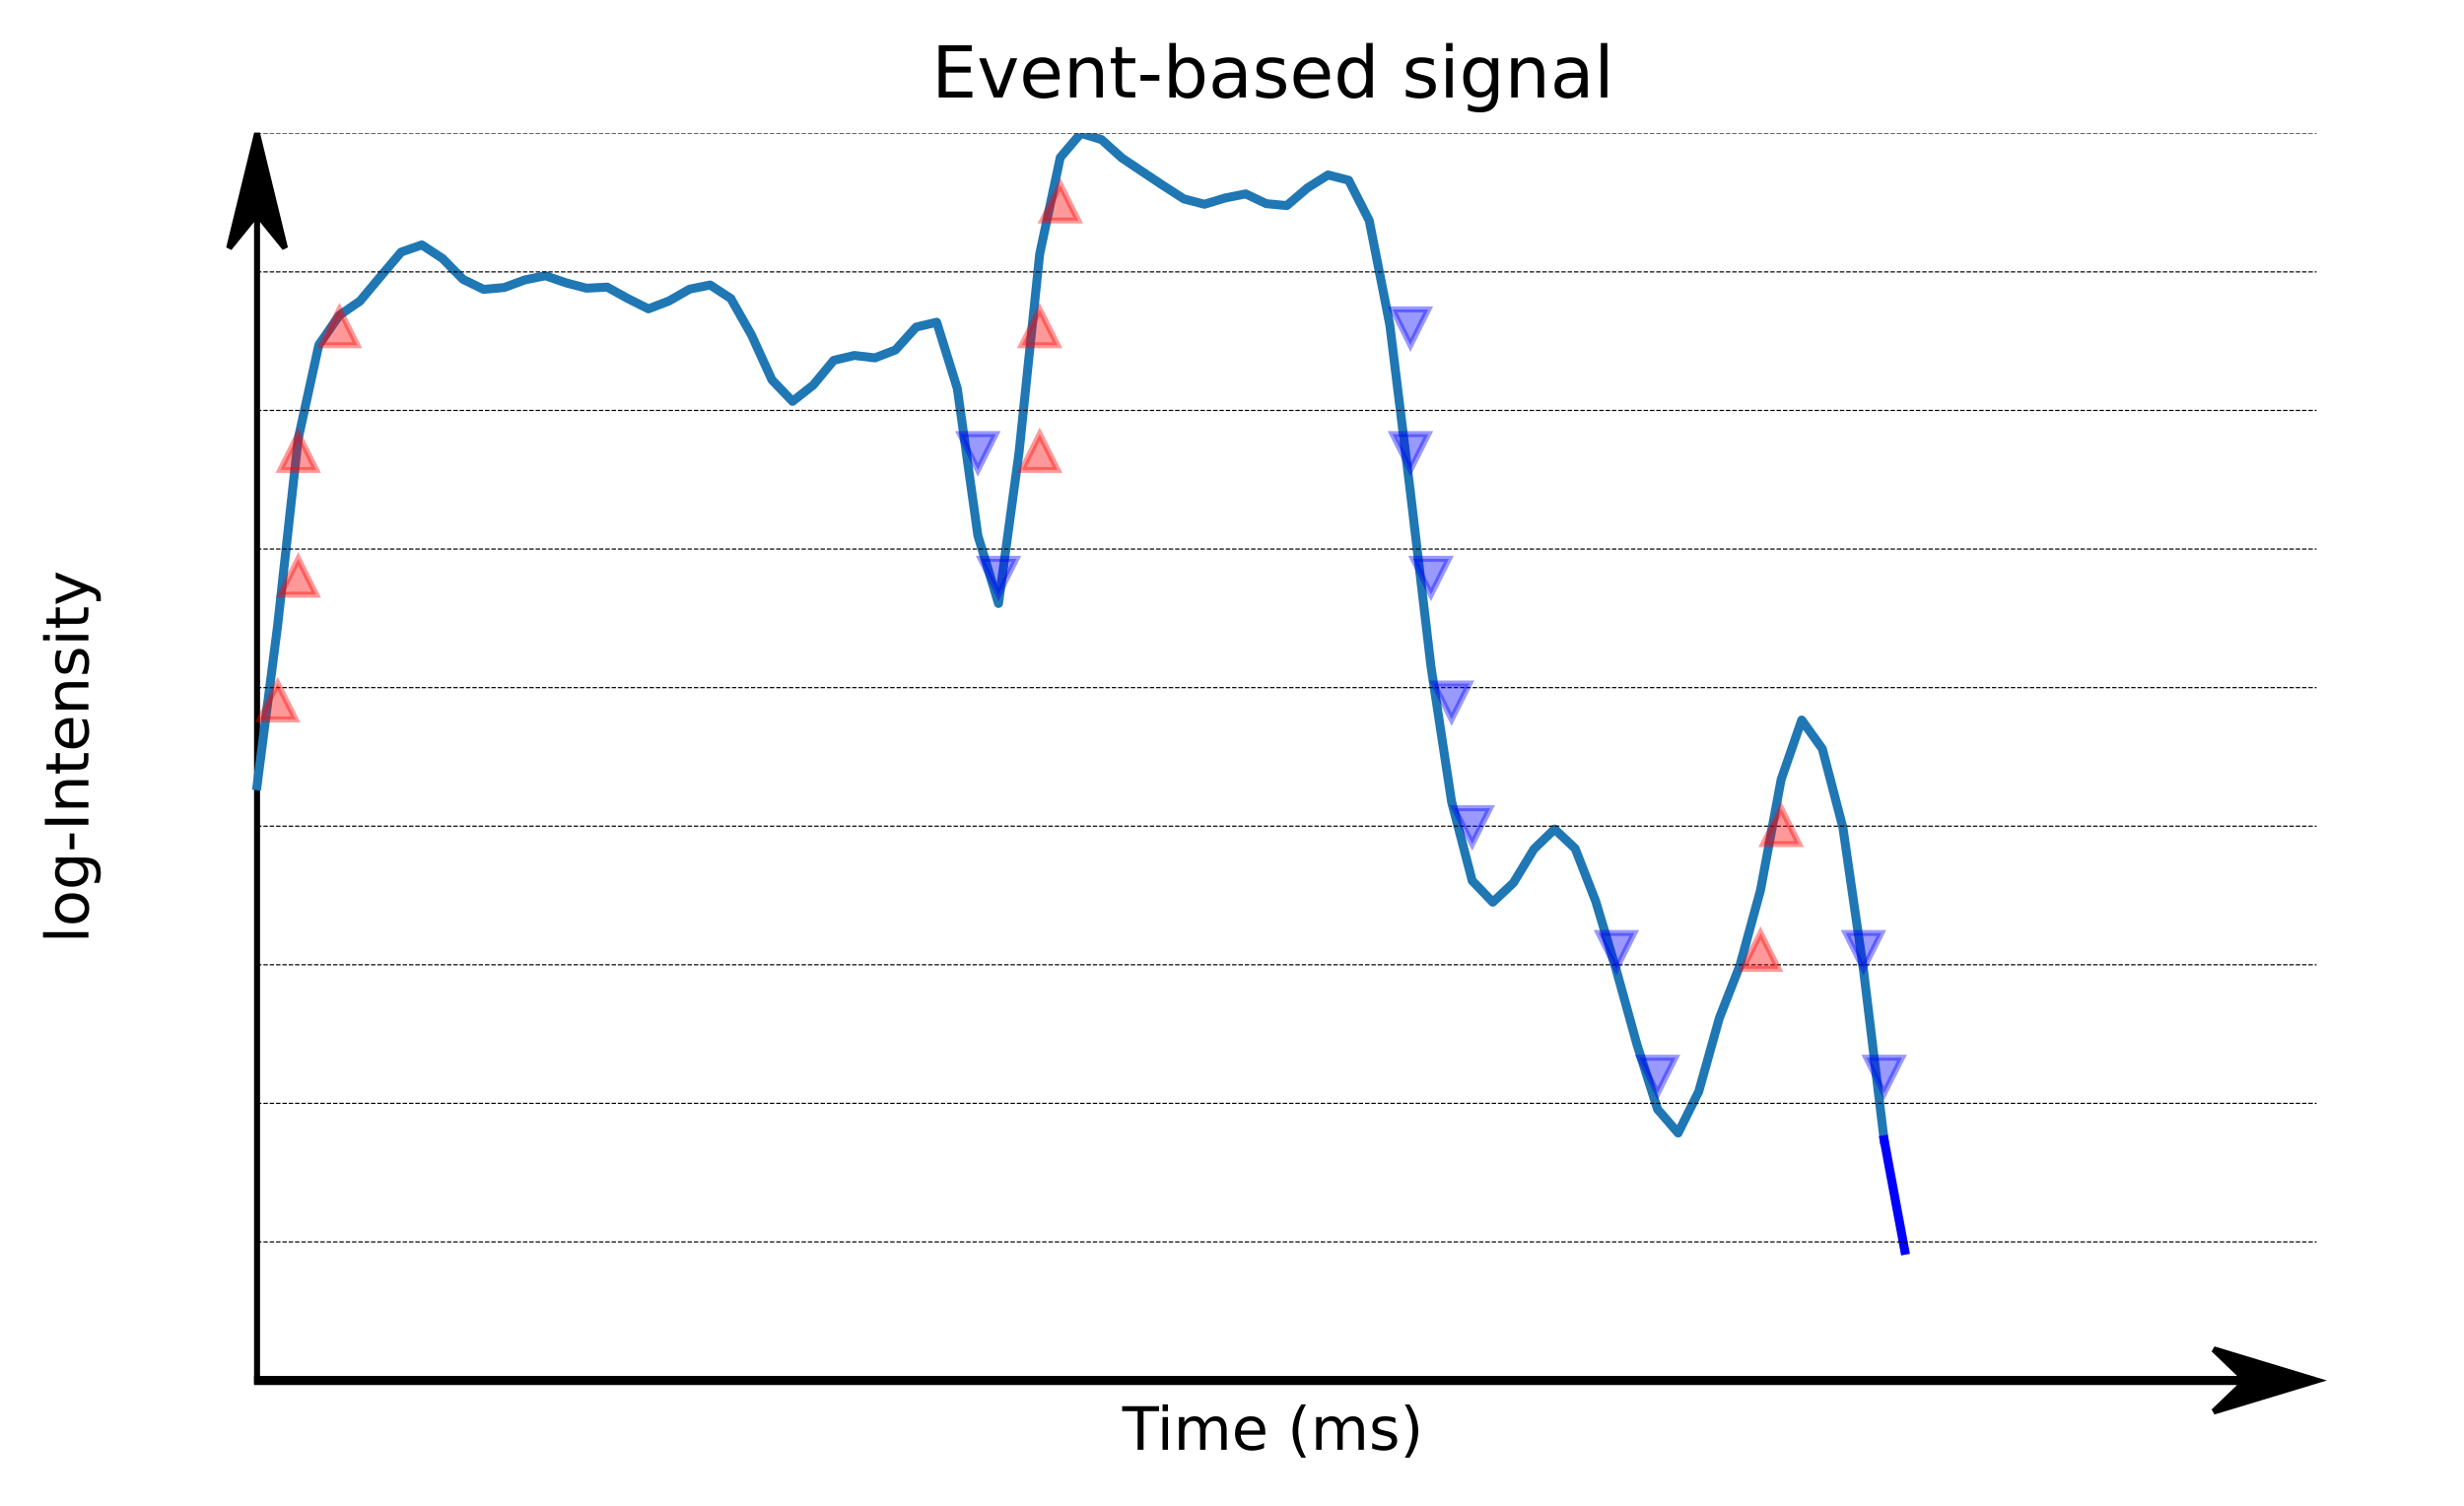
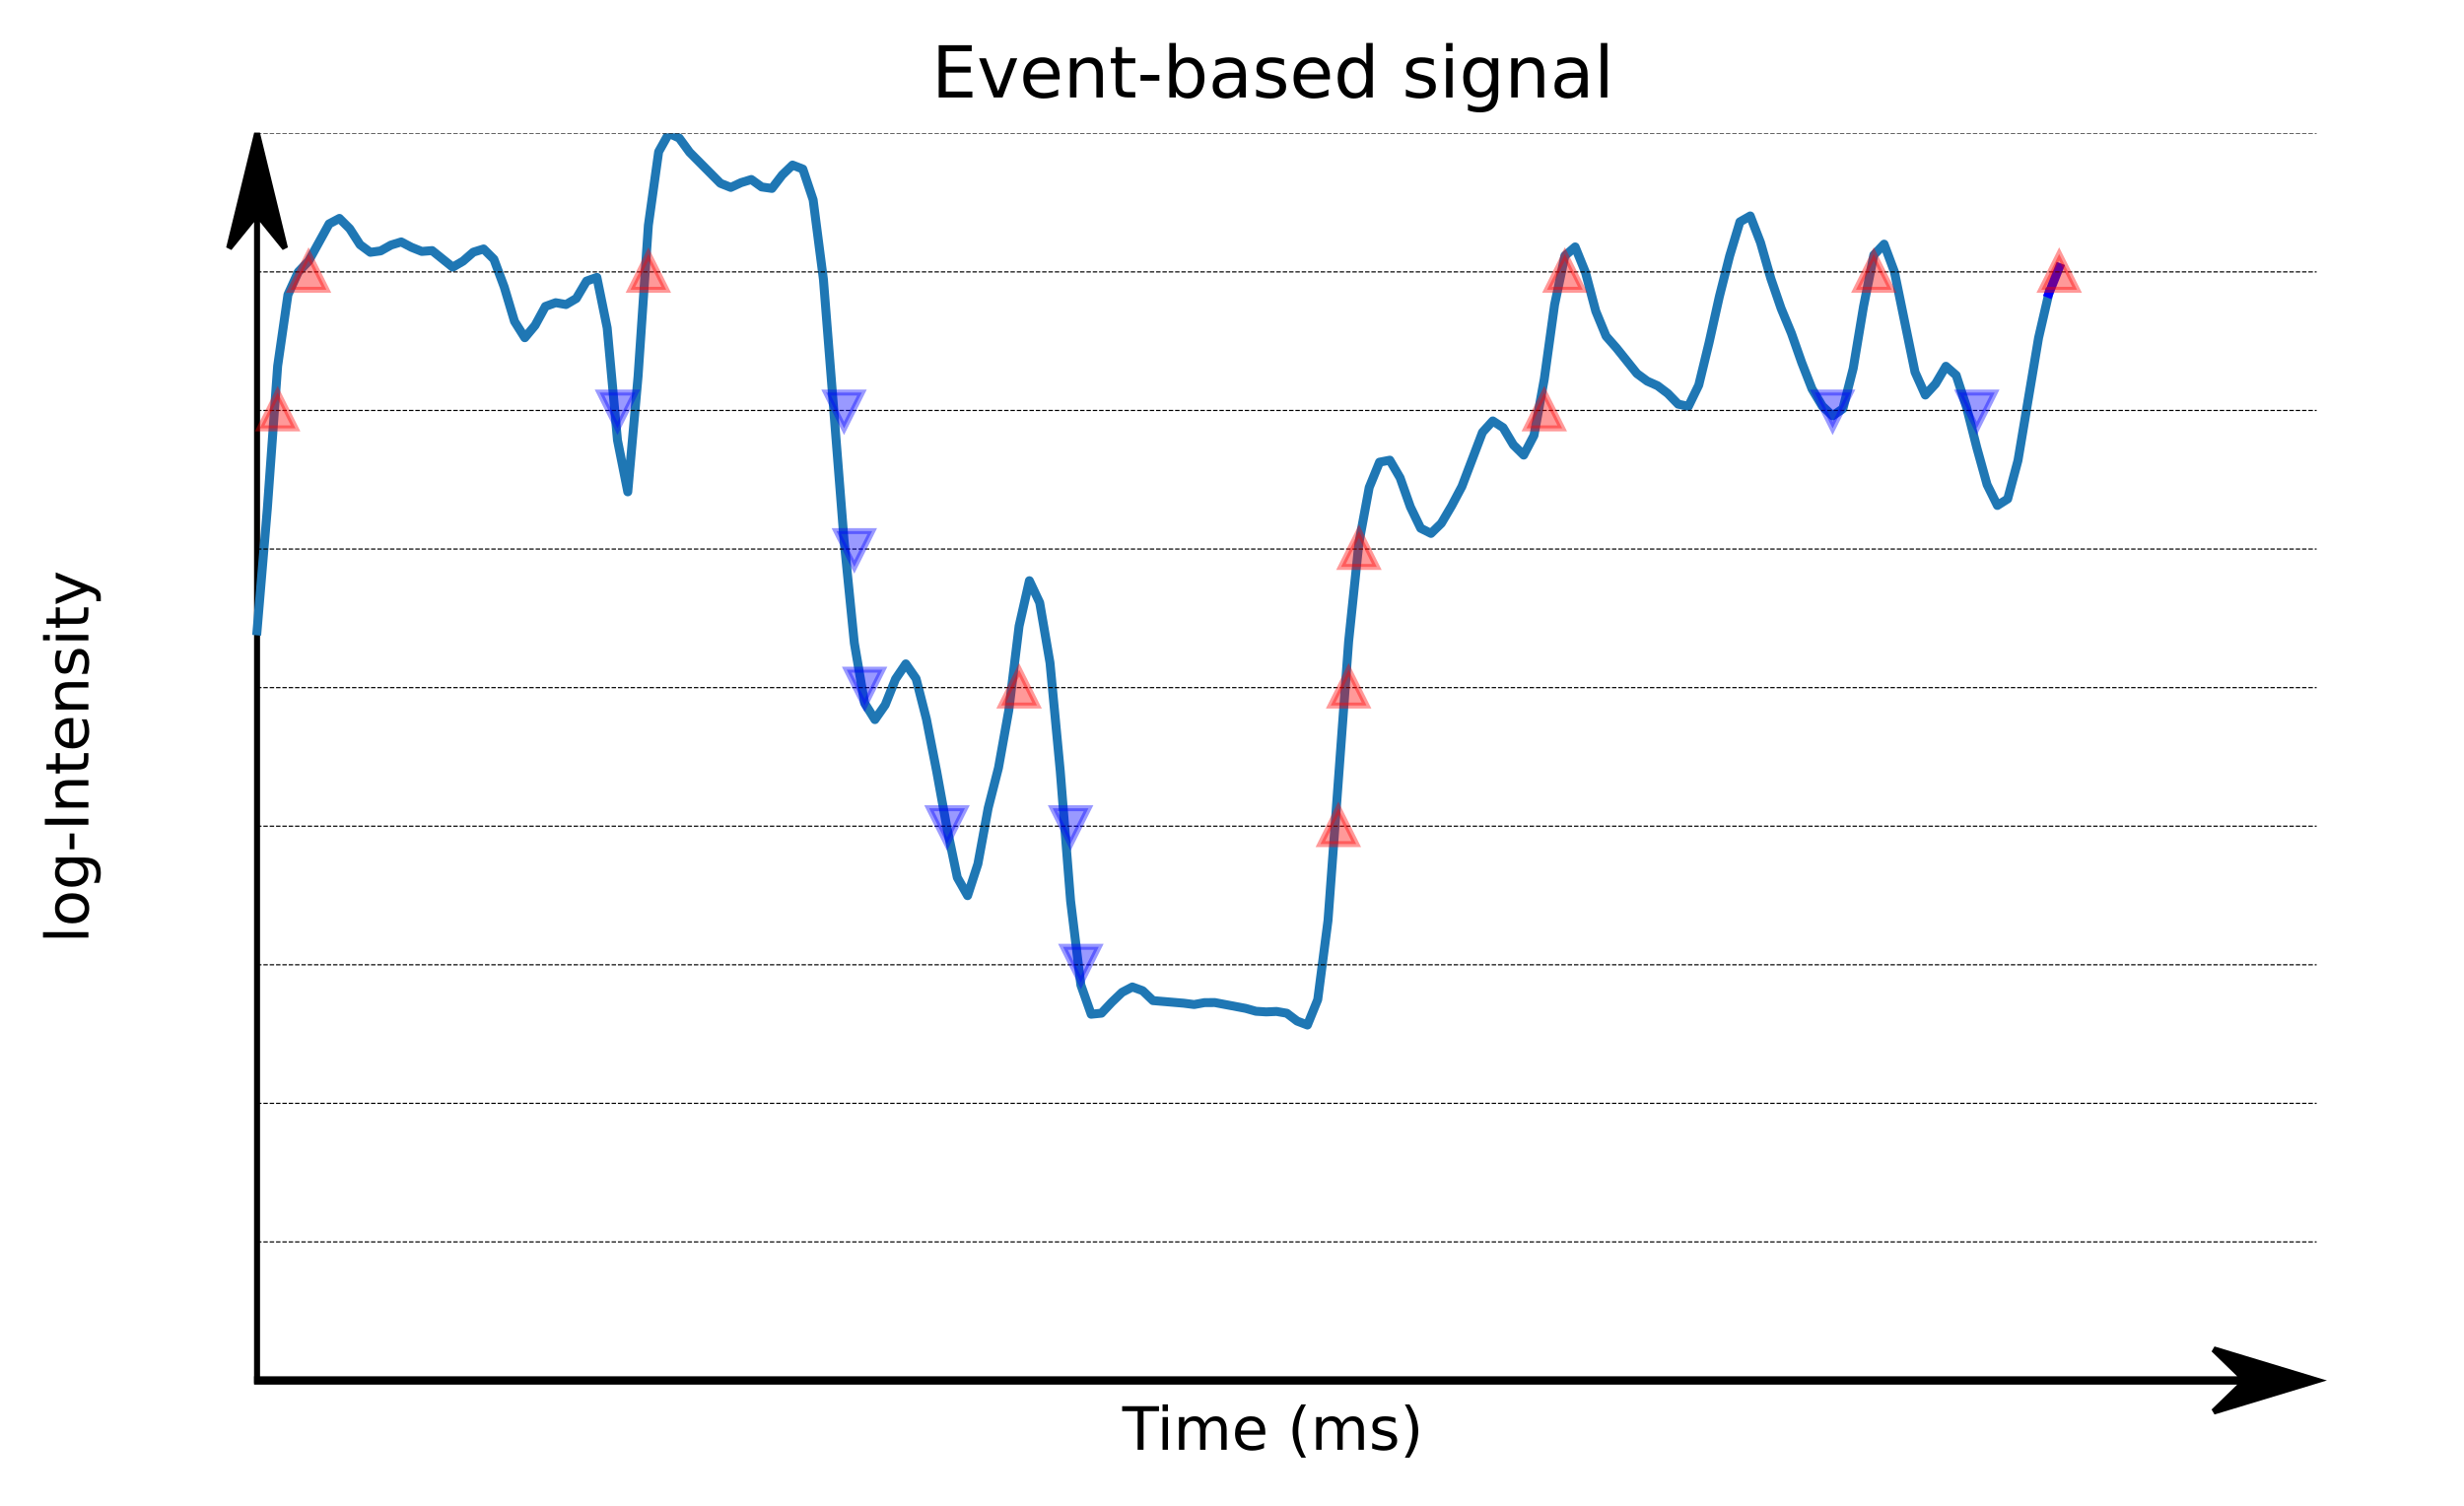
<svg xmlns="http://www.w3.org/2000/svg" xmlns:xlink="http://www.w3.org/1999/xlink" width="412.523pt" height="251.996pt" viewBox="0 0 412.523 251.996" version="1.1">
  <defs>
    <style type="text/css">*{stroke-linejoin: round; stroke-linecap: butt}</style>
  </defs>
  <g id="figure_1">
    <g id="patch_1">
      <path d="M 0 251.996  L 412.523 251.996  L 412.523 0  L 0 0  L 0 251.996  z " style="fill: none" />
    </g>
    <g id="axes_1">
      <g id="patch_2">
        <path d="M 20.878 231.118  L 405.323 231.118  L 405.323 22.318  L 20.878 22.318  L 20.878 231.118  z " style="fill: none" />
      </g>
      <g id="patch_3">
-         <path d="M 387.848 231.118  L 370.608 236.338  L 375.78 231.378  L 43.035 231.378  L 43.035 230.858  L 375.78 230.858  L 370.608 225.898  z " style="stroke: #000000; stroke-linejoin: miter" />
+         <path d="M 387.848 231.118  L 370.608 236.338  L 375.78 231.316  L 43.035 231.316  L 43.035 230.92  L 375.78 230.92  L 370.608 225.898  z " style="stroke: #000000; stroke-linejoin: miter" />
      </g>
      <g id="patch_4">
-         <path d="M 43.035 22.318  L 47.717 41.54  L 43.036 35.774  L 43.036 231.118  L 43.033 231.118  L 43.033 35.774  L 38.353 41.54  z " style="stroke: #000000; stroke-linejoin: miter" />
+         <path d="M 43.035 22.318  L 47.717 41.54  L 43.036 35.774  L 43.036 231.118  L 43.034 231.118  L 43.034 35.774  L 38.353 41.54  z " style="stroke: #000000; stroke-linejoin: miter" />
      </g>
      <g id="matplotlib.axis_1">
        <g id="text_1">
          <g transform="translate(187.9013 242.7166) scale(0.1 -0.1)">
            <defs>
              <path id="DejaVuSans-54" d="M -19 4666  L 3928 4666  L 3928 4134  L 2272 4134  L 2272 0  L 1638 0  L 1638 4134  L -19 4134  L -19 4666  z " transform="scale(0.015625)" />
              <path id="DejaVuSans-69" d="M 603 3500  L 1178 3500  L 1178 0  L 603 0  L 603 3500  z M 603 4863  L 1178 4863  L 1178 4134  L 603 4134  L 603 4863  z " transform="scale(0.015625)" />
              <path id="DejaVuSans-6d" d="M 3328 2828  Q 3544 3216 3844 3400  Q 4144 3584 4550 3584  Q 5097 3584 5394 3201  Q 5691 2819 5691 2113  L 5691 0  L 5113 0  L 5113 2094  Q 5113 2597 4934 2840  Q 4756 3084 4391 3084  Q 3944 3084 3684 2787  Q 3425 2491 3425 1978  L 3425 0  L 2847 0  L 2847 2094  Q 2847 2600 2669 2842  Q 2491 3084 2119 3084  Q 1678 3084 1418 2786  Q 1159 2488 1159 1978  L 1159 0  L 581 0  L 581 3500  L 1159 3500  L 1159 2956  Q 1356 3278 1631 3431  Q 1906 3584 2284 3584  Q 2666 3584 2933 3390  Q 3200 3197 3328 2828  z " transform="scale(0.015625)" />
              <path id="DejaVuSans-65" d="M 3597 1894  L 3597 1613  L 953 1613  Q 991 1019 1311 708  Q 1631 397 2203 397  Q 2534 397 2845 478  Q 3156 559 3463 722  L 3463 178  Q 3153 47 2828 -22  Q 2503 -91 2169 -91  Q 1331 -91 842 396  Q 353 884 353 1716  Q 353 2575 817 3079  Q 1281 3584 2069 3584  Q 2775 3584 3186 3129  Q 3597 2675 3597 1894  z M 3022 2063  Q 3016 2534 2758 2815  Q 2500 3097 2075 3097  Q 1594 3097 1305 2825  Q 1016 2553 972 2059  L 3022 2063  z " transform="scale(0.015625)" />
              <path id="DejaVuSans-20" transform="scale(0.015625)" />
              <path id="DejaVuSans-28" d="M 1984 4856  Q 1566 4138 1362 3434  Q 1159 2731 1159 2009  Q 1159 1288 1364 580  Q 1569 -128 1984 -844  L 1484 -844  Q 1016 -109 783 600  Q 550 1309 550 2009  Q 550 2706 781 3412  Q 1013 4119 1484 4856  L 1984 4856  z " transform="scale(0.015625)" />
              <path id="DejaVuSans-73" d="M 2834 3397  L 2834 2853  Q 2591 2978 2328 3040  Q 2066 3103 1784 3103  Q 1356 3103 1142 2972  Q 928 2841 928 2578  Q 928 2378 1081 2264  Q 1234 2150 1697 2047  L 1894 2003  Q 2506 1872 2764 1633  Q 3022 1394 3022 966  Q 3022 478 2636 193  Q 2250 -91 1575 -91  Q 1294 -91 989 -36  Q 684 19 347 128  L 347 722  Q 666 556 975 473  Q 1284 391 1588 391  Q 1994 391 2212 530  Q 2431 669 2431 922  Q 2431 1156 2273 1281  Q 2116 1406 1581 1522  L 1381 1569  Q 847 1681 609 1914  Q 372 2147 372 2553  Q 372 3047 722 3315  Q 1072 3584 1716 3584  Q 2034 3584 2315 3537  Q 2597 3491 2834 3397  z " transform="scale(0.015625)" />
              <path id="DejaVuSans-29" d="M 513 4856  L 1013 4856  Q 1481 4119 1714 3412  Q 1947 2706 1947 2009  Q 1947 1309 1714 600  Q 1481 -109 1013 -844  L 513 -844  Q 928 -128 1133 580  Q 1338 1288 1338 2009  Q 1338 2731 1133 3434  Q 928 4138 513 4856  z " transform="scale(0.015625)" />
            </defs>
            <use xlink:href="#DejaVuSans-54" />
            <use xlink:href="#DejaVuSans-69" x="57.959" />
            <use xlink:href="#DejaVuSans-6d" x="85.742" />
            <use xlink:href="#DejaVuSans-65" x="183.154" />
            <use xlink:href="#DejaVuSans-20" x="244.678" />
            <use xlink:href="#DejaVuSans-28" x="276.465" />
            <use xlink:href="#DejaVuSans-6d" x="315.479" />
            <use xlink:href="#DejaVuSans-73" x="412.891" />
            <use xlink:href="#DejaVuSans-29" x="464.99" />
          </g>
        </g>
      </g>
      <g id="matplotlib.axis_2">
        <g id="text_2">
          <g transform="translate(14.79844 157.9072) rotate(-90) scale(0.1 -0.1)">
            <defs>
              <path id="DejaVuSans-6c" d="M 603 4863  L 1178 4863  L 1178 0  L 603 0  L 603 4863  z " transform="scale(0.015625)" />
              <path id="DejaVuSans-6f" d="M 1959 3097  Q 1497 3097 1228 2736  Q 959 2375 959 1747  Q 959 1119 1226 758  Q 1494 397 1959 397  Q 2419 397 2687 759  Q 2956 1122 2956 1747  Q 2956 2369 2687 2733  Q 2419 3097 1959 3097  z M 1959 3584  Q 2709 3584 3137 3096  Q 3566 2609 3566 1747  Q 3566 888 3137 398  Q 2709 -91 1959 -91  Q 1206 -91 779 398  Q 353 888 353 1747  Q 353 2609 779 3096  Q 1206 3584 1959 3584  z " transform="scale(0.015625)" />
              <path id="DejaVuSans-67" d="M 2906 1791  Q 2906 2416 2648 2759  Q 2391 3103 1925 3103  Q 1463 3103 1205 2759  Q 947 2416 947 1791  Q 947 1169 1205 825  Q 1463 481 1925 481  Q 2391 481 2648 825  Q 2906 1169 2906 1791  z M 3481 434  Q 3481 -459 3084 -895  Q 2688 -1331 1869 -1331  Q 1566 -1331 1297 -1286  Q 1028 -1241 775 -1147  L 775 -588  Q 1028 -725 1275 -790  Q 1522 -856 1778 -856  Q 2344 -856 2625 -561  Q 2906 -266 2906 331  L 2906 616  Q 2728 306 2450 153  Q 2172 0 1784 0  Q 1141 0 747 490  Q 353 981 353 1791  Q 353 2603 747 3093  Q 1141 3584 1784 3584  Q 2172 3584 2450 3431  Q 2728 3278 2906 2969  L 2906 3500  L 3481 3500  L 3481 434  z " transform="scale(0.015625)" />
              <path id="DejaVuSans-2d" d="M 313 2009  L 1997 2009  L 1997 1497  L 313 1497  L 313 2009  z " transform="scale(0.015625)" />
              <path id="DejaVuSans-49" d="M 628 4666  L 1259 4666  L 1259 0  L 628 0  L 628 4666  z " transform="scale(0.015625)" />
              <path id="DejaVuSans-6e" d="M 3513 2113  L 3513 0  L 2938 0  L 2938 2094  Q 2938 2591 2744 2837  Q 2550 3084 2163 3084  Q 1697 3084 1428 2787  Q 1159 2491 1159 1978  L 1159 0  L 581 0  L 581 3500  L 1159 3500  L 1159 2956  Q 1366 3272 1645 3428  Q 1925 3584 2291 3584  Q 2894 3584 3203 3211  Q 3513 2838 3513 2113  z " transform="scale(0.015625)" />
              <path id="DejaVuSans-74" d="M 1172 4494  L 1172 3500  L 2356 3500  L 2356 3053  L 1172 3053  L 1172 1153  Q 1172 725 1289 603  Q 1406 481 1766 481  L 2356 481  L 2356 0  L 1766 0  Q 1100 0 847 248  Q 594 497 594 1153  L 594 3053  L 172 3053  L 172 3500  L 594 3500  L 594 4494  L 1172 4494  z " transform="scale(0.015625)" />
              <path id="DejaVuSans-79" d="M 2059 -325  Q 1816 -950 1584 -1140  Q 1353 -1331 966 -1331  L 506 -1331  L 506 -850  L 844 -850  Q 1081 -850 1212 -737  Q 1344 -625 1503 -206  L 1606 56  L 191 3500  L 800 3500  L 1894 763  L 2988 3500  L 3597 3500  L 2059 -325  z " transform="scale(0.015625)" />
            </defs>
            <use xlink:href="#DejaVuSans-6c" />
            <use xlink:href="#DejaVuSans-6f" x="27.783" />
            <use xlink:href="#DejaVuSans-67" x="88.965" />
            <use xlink:href="#DejaVuSans-2d" x="152.441" />
            <use xlink:href="#DejaVuSans-49" x="188.525" />
            <use xlink:href="#DejaVuSans-6e" x="218.018" />
            <use xlink:href="#DejaVuSans-74" x="281.396" />
            <use xlink:href="#DejaVuSans-65" x="320.605" />
            <use xlink:href="#DejaVuSans-6e" x="382.129" />
            <use xlink:href="#DejaVuSans-73" x="445.508" />
            <use xlink:href="#DejaVuSans-69" x="497.607" />
            <use xlink:href="#DejaVuSans-74" x="525.391" />
            <use xlink:href="#DejaVuSans-79" x="564.6" />
          </g>
        </g>
      </g>
      <g id="line2d_1">
-         <path d="M 43.035 131.551  L 46.483 104.702  L 49.931 73.416  L 53.379 57.745  L 56.827 52.77  L 60.275 50.402  L 63.724 46.265  L 67.172 42.2  L 70.62 41.002  L 74.068 43.261  L 77.516 46.769  L 80.964 48.446  L 84.412 48.136  L 87.861 46.862  L 91.309 46.165  L 94.757 47.351  L 98.205 48.252  L 101.653 48.07  L 105.101 49.978  L 108.549 51.707  L 111.997 50.388  L 115.446 48.415  L 118.894 47.712  L 122.342 49.968  L 125.79 56.038  L 129.238 63.601  L 132.686 67.195  L 136.134 64.485  L 139.583 60.326  L 143.031 59.508  L 146.479 59.913  L 149.927 58.584  L 153.375 54.761  L 156.823 53.949  L 160.271 65.044  L 163.719 89.679  L 167.168 101.03  L 170.616 75.685  L 174.064 42.518  L 177.512 26.361  L 180.96 22.318  L 184.408 23.373  L 187.856 26.468  L 191.305 28.78  L 194.753 31.079  L 198.201 33.3  L 201.649 34.198  L 205.097 33.151  L 208.545 32.462  L 211.993 34.097  L 215.442 34.418  L 218.89 31.468  L 222.338 29.291  L 225.786 30.172  L 229.234 36.922  L 232.682 54.408  L 236.13 82.401  L 239.578 111.62  L 243.027 134.229  L 246.475 147.446  L 249.923 151.041  L 253.371 147.811  L 256.819 142.143  L 260.267 138.811  L 263.715 142.062  L 267.164 150.923  L 270.612 162.444  L 274.06 174.875  L 277.508 185.709  L 280.956 189.689  L 284.404 182.735  L 287.852 170.445  L 291.3 161.618  L 294.749 149.004  L 298.197 130.513  L 301.645 120.551  L 305.093 125.368  L 308.541 138.554  L 311.989 162.398  L 315.437 190.824  " clip-path="url(#p3fe7a37f84)" style="fill: none; stroke: #1f77b4; stroke-width: 1.5; stroke-linecap: square" />
+         <path d="M 43.035 105.613  L 44.759 85.14  L 46.483 61.282  L 48.207 49.332  L 49.931 45.539  L 51.655 43.733  L 55.103 37.479  L 56.827 36.565  L 58.551 38.288  L 60.275 40.963  L 62 42.242  L 63.724 42.006  L 65.448 41.034  L 67.172 40.503  L 68.896 41.407  L 70.62 42.094  L 72.344 41.955  L 75.792 44.728  L 77.516 43.722  L 79.24 42.218  L 80.964 41.682  L 82.688 43.402  L 84.412 48.031  L 86.136 53.798  L 87.861 56.539  L 89.585 54.473  L 91.309 51.301  L 93.033 50.677  L 94.757 50.986  L 96.481 49.972  L 98.205 47.057  L 99.929 46.438  L 101.653 54.898  L 103.377 73.683  L 105.101 82.339  L 106.825 63.013  L 108.549 37.721  L 110.273 25.401  L 111.997 22.318  L 113.722 23.123  L 115.446 25.483  L 120.618 30.692  L 122.342 31.377  L 124.066 30.579  L 125.79 30.053  L 127.514 31.3  L 129.238 31.545  L 130.962 29.295  L 132.686 27.635  L 134.41 28.307  L 136.134 33.454  L 137.858 46.788  L 141.307 90.415  L 143.031 107.655  L 144.755 117.733  L 146.479 120.475  L 148.203 118.011  L 149.927 113.689  L 151.651 111.149  L 153.375 113.628  L 155.099 120.385  L 156.823 129.17  L 158.547 138.649  L 160.271 146.91  L 161.995 149.946  L 163.719 144.642  L 165.444 135.271  L 167.168 128.54  L 168.892 118.922  L 170.616 104.821  L 172.34 97.225  L 174.064 100.898  L 175.788 110.953  L 177.512 129.135  L 179.236 150.811  L 180.96 164.911  L 182.684 169.803  L 184.408 169.627  L 186.132 167.79  L 187.856 166.139  L 189.58 165.237  L 191.305 165.862  L 193.029 167.52  L 198.201 167.958  L 199.925 168.178  L 201.649 167.862  L 203.373 167.848  L 208.545 168.822  L 210.269 169.306  L 211.993 169.414  L 213.717 169.338  L 215.442 169.637  L 217.166 170.947  L 218.89 171.607  L 220.614 167.356  L 222.338 154.085  L 225.786 107.416  L 227.51 90.906  L 229.234 81.604  L 230.958 77.377  L 232.682 77.043  L 234.406 79.999  L 236.13 84.878  L 237.854 88.441  L 239.578 89.302  L 241.303 87.619  L 243.027 84.695  L 244.751 81.445  L 248.199 72.372  L 249.923 70.474  L 251.647 71.595  L 253.371 74.483  L 255.095 76.19  L 256.819 72.898  L 258.543 63.462  L 260.267 51.026  L 261.991 42.824  L 263.715 41.341  L 265.439 45.602  L 267.164 52.092  L 268.888 56.28  L 270.612 58.239  L 274.06 62.542  L 275.784 63.813  L 277.508 64.578  L 279.232 65.884  L 280.956 67.663  L 282.68 68.028  L 284.404 64.473  L 286.128 57.387  L 287.852 49.658  L 289.576 42.85  L 291.3 37.142  L 293.025 36.156  L 294.749 40.62  L 296.473 46.629  L 298.197 51.644  L 299.921 55.804  L 301.645 60.707  L 303.369 65.117  L 305.093 67.991  L 306.817 69.618  L 308.541 68.426  L 310.265 61.669  L 311.989 51.329  L 313.713 42.693  L 315.437 40.88  L 317.161 45.498  L 320.61 62.295  L 322.334 66.134  L 324.058 64.254  L 325.782 61.324  L 327.506 62.832  L 329.23 68.153  L 330.954 74.938  L 332.678 81.142  L 334.402 84.623  L 336.126 83.533  L 337.85 77.094  L 341.298 56.562  L 343.022 49.109  L 343.022 49.109  " clip-path="url(#p15e3a9f62a)" style="fill: none; stroke: #1f77b4; stroke-width: 1.5; stroke-linecap: square" />
      </g>
      <g id="line2d_2">
-         <path d="M 315.437 190.824  L 318.886 209.315  " clip-path="url(#p3fe7a37f84)" style="fill: none; stroke: #0000ff; stroke-width: 1.5; stroke-linecap: square" />
+         <path d="M 343.022 49.109  L 344.747 44.803  " clip-path="url(#p15e3a9f62a)" style="fill: none; stroke: #0000ff; stroke-width: 1.5; stroke-linecap: square" />
      </g>
      <g id="line2d_3">
-         <path d="M 43.035 231.118  L 387.848 231.118  " clip-path="url(#p3fe7a37f84)" style="fill: none; stroke-dasharray: 0.74,0.32; stroke-dashoffset: 0; stroke: #000000; stroke-width: 0.2" />
+         <path d="M 43.035 231.118  L 387.848 231.118  " clip-path="url(#p15e3a9f62a)" style="fill: none; stroke-dasharray: 0.74,0.32; stroke-dashoffset: 0; stroke: #000000; stroke-width: 0.2" />
      </g>
      <g id="line2d_4">
-         <path d="M 43.035 207.918  L 387.848 207.918  " clip-path="url(#p3fe7a37f84)" style="fill: none; stroke-dasharray: 0.74,0.32; stroke-dashoffset: 0; stroke: #000000; stroke-width: 0.2" />
+         <path d="M 43.035 207.918  L 387.848 207.918  " clip-path="url(#p15e3a9f62a)" style="fill: none; stroke-dasharray: 0.74,0.32; stroke-dashoffset: 0; stroke: #000000; stroke-width: 0.2" />
      </g>
      <g id="line2d_5">
-         <path d="M 43.035 184.718  L 387.848 184.718  " clip-path="url(#p3fe7a37f84)" style="fill: none; stroke-dasharray: 0.74,0.32; stroke-dashoffset: 0; stroke: #000000; stroke-width: 0.2" />
+         <path d="M 43.035 184.718  L 387.848 184.718  " clip-path="url(#p15e3a9f62a)" style="fill: none; stroke-dasharray: 0.74,0.32; stroke-dashoffset: 0; stroke: #000000; stroke-width: 0.2" />
      </g>
      <g id="line2d_6">
-         <path d="M 43.035 161.518  L 387.848 161.518  " clip-path="url(#p3fe7a37f84)" style="fill: none; stroke-dasharray: 0.74,0.32; stroke-dashoffset: 0; stroke: #000000; stroke-width: 0.2" />
+         <path d="M 43.035 161.518  L 387.848 161.518  " clip-path="url(#p15e3a9f62a)" style="fill: none; stroke-dasharray: 0.74,0.32; stroke-dashoffset: 0; stroke: #000000; stroke-width: 0.2" />
      </g>
      <g id="line2d_7">
-         <path d="M 43.035 138.318  L 387.848 138.318  " clip-path="url(#p3fe7a37f84)" style="fill: none; stroke-dasharray: 0.74,0.32; stroke-dashoffset: 0; stroke: #000000; stroke-width: 0.2" />
+         <path d="M 43.035 138.318  L 387.848 138.318  " clip-path="url(#p15e3a9f62a)" style="fill: none; stroke-dasharray: 0.74,0.32; stroke-dashoffset: 0; stroke: #000000; stroke-width: 0.2" />
      </g>
      <g id="line2d_8">
-         <path d="M 43.035 115.118  L 387.848 115.118  " clip-path="url(#p3fe7a37f84)" style="fill: none; stroke-dasharray: 0.74,0.32; stroke-dashoffset: 0; stroke: #000000; stroke-width: 0.2" />
+         <path d="M 43.035 115.118  L 387.848 115.118  " clip-path="url(#p15e3a9f62a)" style="fill: none; stroke-dasharray: 0.74,0.32; stroke-dashoffset: 0; stroke: #000000; stroke-width: 0.2" />
      </g>
      <g id="line2d_9">
-         <path d="M 43.035 91.918  L 387.848 91.918  " clip-path="url(#p3fe7a37f84)" style="fill: none; stroke-dasharray: 0.74,0.32; stroke-dashoffset: 0; stroke: #000000; stroke-width: 0.2" />
+         <path d="M 43.035 91.918  L 387.848 91.918  " clip-path="url(#p15e3a9f62a)" style="fill: none; stroke-dasharray: 0.74,0.32; stroke-dashoffset: 0; stroke: #000000; stroke-width: 0.2" />
      </g>
      <g id="line2d_10">
-         <path d="M 43.035 68.718  L 387.848 68.718  " clip-path="url(#p3fe7a37f84)" style="fill: none; stroke-dasharray: 0.74,0.32; stroke-dashoffset: 0; stroke: #000000; stroke-width: 0.2" />
+         <path d="M 43.035 68.718  L 387.848 68.718  " clip-path="url(#p15e3a9f62a)" style="fill: none; stroke-dasharray: 0.74,0.32; stroke-dashoffset: 0; stroke: #000000; stroke-width: 0.2" />
      </g>
      <g id="line2d_11">
-         <path d="M 43.035 45.518  L 387.848 45.518  " clip-path="url(#p3fe7a37f84)" style="fill: none; stroke-dasharray: 0.74,0.32; stroke-dashoffset: 0; stroke: #000000; stroke-width: 0.2" />
+         <path d="M 43.035 45.518  L 387.848 45.518  " clip-path="url(#p15e3a9f62a)" style="fill: none; stroke-dasharray: 0.74,0.32; stroke-dashoffset: 0; stroke: #000000; stroke-width: 0.2" />
      </g>
      <g id="line2d_12">
-         <path d="M 43.035 22.318  L 387.848 22.318  " clip-path="url(#p3fe7a37f84)" style="fill: none; stroke-dasharray: 0.74,0.32; stroke-dashoffset: 0; stroke: #000000; stroke-width: 0.2" />
+         <path d="M 43.035 22.318  L 387.848 22.318  " clip-path="url(#p15e3a9f62a)" style="fill: none; stroke-dasharray: 0.74,0.32; stroke-dashoffset: 0; stroke: #000000; stroke-width: 0.2" />
      </g>
      <g id="line2d_13">
        <defs>
-           <path id="me4e81fad82" d="M 0 -3  L -3 3  L 3 3  z " style="stroke: #ff0000; stroke-opacity: 0.4; stroke-linejoin: miter" />
+           <path id="m53ecbdfe48" d="M 0 -3  L -3 3  L 3 3  z " style="stroke: #ff0000; stroke-opacity: 0.4; stroke-linejoin: miter" />
        </defs>
-         <g clip-path="url(#p3fe7a37f84)">
-           <use xlink:href="#me4e81fad82" x="46.483" y="117.438" style="fill: #ff0000; fill-opacity: 0.4; stroke: #ff0000; stroke-opacity: 0.4; stroke-linejoin: miter" />
+         <g clip-path="url(#p15e3a9f62a)">
+           <use xlink:href="#m53ecbdfe48" x="46.483" y="68.718" style="fill: #ff0000; fill-opacity: 0.4; stroke: #ff0000; stroke-opacity: 0.4; stroke-linejoin: miter" />
        </g>
      </g>
      <g id="line2d_14">
-         <g clip-path="url(#p3fe7a37f84)">
-           <use xlink:href="#me4e81fad82" x="49.931" y="96.558" style="fill: #ff0000; fill-opacity: 0.4; stroke: #ff0000; stroke-opacity: 0.4; stroke-linejoin: miter" />
+         <g clip-path="url(#p15e3a9f62a)">
+           <use xlink:href="#m53ecbdfe48" x="51.655" y="45.518" style="fill: #ff0000; fill-opacity: 0.4; stroke: #ff0000; stroke-opacity: 0.4; stroke-linejoin: miter" />
        </g>
      </g>
      <g id="line2d_15">
-         <g clip-path="url(#p3fe7a37f84)">
-           <use xlink:href="#me4e81fad82" x="49.931" y="75.678" style="fill: #ff0000; fill-opacity: 0.4; stroke: #ff0000; stroke-opacity: 0.4; stroke-linejoin: miter" />
+         <defs>
+           <path id="m75f5e18dd7" d="M -0 3  L 3 -3  L -3 -3  z " style="stroke: #0000ff; stroke-opacity: 0.4; stroke-linejoin: miter" />
+         </defs>
+         <g clip-path="url(#p15e3a9f62a)">
+           <use xlink:href="#m75f5e18dd7" x="103.377" y="68.718" style="fill: #0000ff; fill-opacity: 0.4; stroke: #0000ff; stroke-opacity: 0.4; stroke-linejoin: miter" />
        </g>
      </g>
      <g id="line2d_16">
-         <g clip-path="url(#p3fe7a37f84)">
-           <use xlink:href="#me4e81fad82" x="56.827" y="54.798" style="fill: #ff0000; fill-opacity: 0.4; stroke: #ff0000; stroke-opacity: 0.4; stroke-linejoin: miter" />
+         <g clip-path="url(#p15e3a9f62a)">
+           <use xlink:href="#m53ecbdfe48" x="108.549" y="45.518" style="fill: #ff0000; fill-opacity: 0.4; stroke: #ff0000; stroke-opacity: 0.4; stroke-linejoin: miter" />
        </g>
      </g>
      <g id="line2d_17">
-         <defs>
-           <path id="m2b25b3bf3f" d="M -0 3  L 3 -3  L -3 -3  z " style="stroke: #0000ff; stroke-opacity: 0.4; stroke-linejoin: miter" />
-         </defs>
-         <g clip-path="url(#p3fe7a37f84)">
-           <use xlink:href="#m2b25b3bf3f" x="163.719" y="75.678" style="fill: #0000ff; fill-opacity: 0.4; stroke: #0000ff; stroke-opacity: 0.4; stroke-linejoin: miter" />
+         <g clip-path="url(#p15e3a9f62a)">
+           <use xlink:href="#m75f5e18dd7" x="141.307" y="68.718" style="fill: #0000ff; fill-opacity: 0.4; stroke: #0000ff; stroke-opacity: 0.4; stroke-linejoin: miter" />
        </g>
      </g>
      <g id="line2d_18">
-         <g clip-path="url(#p3fe7a37f84)">
-           <use xlink:href="#m2b25b3bf3f" x="167.168" y="96.558" style="fill: #0000ff; fill-opacity: 0.4; stroke: #0000ff; stroke-opacity: 0.4; stroke-linejoin: miter" />
+         <g clip-path="url(#p15e3a9f62a)">
+           <use xlink:href="#m75f5e18dd7" x="143.031" y="91.918" style="fill: #0000ff; fill-opacity: 0.4; stroke: #0000ff; stroke-opacity: 0.4; stroke-linejoin: miter" />
        </g>
      </g>
      <g id="line2d_19">
-         <g clip-path="url(#p3fe7a37f84)">
-           <use xlink:href="#me4e81fad82" x="174.064" y="75.678" style="fill: #ff0000; fill-opacity: 0.4; stroke: #ff0000; stroke-opacity: 0.4; stroke-linejoin: miter" />
+         <g clip-path="url(#p15e3a9f62a)">
+           <use xlink:href="#m75f5e18dd7" x="144.755" y="115.118" style="fill: #0000ff; fill-opacity: 0.4; stroke: #0000ff; stroke-opacity: 0.4; stroke-linejoin: miter" />
        </g>
      </g>
      <g id="line2d_20">
-         <g clip-path="url(#p3fe7a37f84)">
-           <use xlink:href="#me4e81fad82" x="174.064" y="54.798" style="fill: #ff0000; fill-opacity: 0.4; stroke: #ff0000; stroke-opacity: 0.4; stroke-linejoin: miter" />
+         <g clip-path="url(#p15e3a9f62a)">
+           <use xlink:href="#m75f5e18dd7" x="158.547" y="138.318" style="fill: #0000ff; fill-opacity: 0.4; stroke: #0000ff; stroke-opacity: 0.4; stroke-linejoin: miter" />
        </g>
      </g>
      <g id="line2d_21">
-         <g clip-path="url(#p3fe7a37f84)">
-           <use xlink:href="#me4e81fad82" x="177.512" y="33.918" style="fill: #ff0000; fill-opacity: 0.4; stroke: #ff0000; stroke-opacity: 0.4; stroke-linejoin: miter" />
+         <g clip-path="url(#p15e3a9f62a)">
+           <use xlink:href="#m53ecbdfe48" x="170.616" y="115.118" style="fill: #ff0000; fill-opacity: 0.4; stroke: #ff0000; stroke-opacity: 0.4; stroke-linejoin: miter" />
        </g>
      </g>
      <g id="line2d_22">
-         <g clip-path="url(#p3fe7a37f84)">
-           <use xlink:href="#m2b25b3bf3f" x="236.13" y="54.798" style="fill: #0000ff; fill-opacity: 0.4; stroke: #0000ff; stroke-opacity: 0.4; stroke-linejoin: miter" />
+         <g clip-path="url(#p15e3a9f62a)">
+           <use xlink:href="#m75f5e18dd7" x="179.236" y="138.318" style="fill: #0000ff; fill-opacity: 0.4; stroke: #0000ff; stroke-opacity: 0.4; stroke-linejoin: miter" />
        </g>
      </g>
      <g id="line2d_23">
-         <g clip-path="url(#p3fe7a37f84)">
-           <use xlink:href="#m2b25b3bf3f" x="236.13" y="75.678" style="fill: #0000ff; fill-opacity: 0.4; stroke: #0000ff; stroke-opacity: 0.4; stroke-linejoin: miter" />
+         <g clip-path="url(#p15e3a9f62a)">
+           <use xlink:href="#m75f5e18dd7" x="180.96" y="161.518" style="fill: #0000ff; fill-opacity: 0.4; stroke: #0000ff; stroke-opacity: 0.4; stroke-linejoin: miter" />
        </g>
      </g>
      <g id="line2d_24">
-         <g clip-path="url(#p3fe7a37f84)">
-           <use xlink:href="#m2b25b3bf3f" x="239.578" y="96.558" style="fill: #0000ff; fill-opacity: 0.4; stroke: #0000ff; stroke-opacity: 0.4; stroke-linejoin: miter" />
+         <g clip-path="url(#p15e3a9f62a)">
+           <use xlink:href="#m53ecbdfe48" x="224.062" y="138.318" style="fill: #ff0000; fill-opacity: 0.4; stroke: #ff0000; stroke-opacity: 0.4; stroke-linejoin: miter" />
        </g>
      </g>
      <g id="line2d_25">
-         <g clip-path="url(#p3fe7a37f84)">
-           <use xlink:href="#m2b25b3bf3f" x="243.027" y="117.438" style="fill: #0000ff; fill-opacity: 0.4; stroke: #0000ff; stroke-opacity: 0.4; stroke-linejoin: miter" />
+         <g clip-path="url(#p15e3a9f62a)">
+           <use xlink:href="#m53ecbdfe48" x="225.786" y="115.118" style="fill: #ff0000; fill-opacity: 0.4; stroke: #ff0000; stroke-opacity: 0.4; stroke-linejoin: miter" />
        </g>
      </g>
      <g id="line2d_26">
-         <g clip-path="url(#p3fe7a37f84)">
-           <use xlink:href="#m2b25b3bf3f" x="246.475" y="138.318" style="fill: #0000ff; fill-opacity: 0.4; stroke: #0000ff; stroke-opacity: 0.4; stroke-linejoin: miter" />
+         <g clip-path="url(#p15e3a9f62a)">
+           <use xlink:href="#m53ecbdfe48" x="227.51" y="91.918" style="fill: #ff0000; fill-opacity: 0.4; stroke: #ff0000; stroke-opacity: 0.4; stroke-linejoin: miter" />
        </g>
      </g>
      <g id="line2d_27">
-         <g clip-path="url(#p3fe7a37f84)">
-           <use xlink:href="#m2b25b3bf3f" x="270.612" y="159.198" style="fill: #0000ff; fill-opacity: 0.4; stroke: #0000ff; stroke-opacity: 0.4; stroke-linejoin: miter" />
+         <g clip-path="url(#p15e3a9f62a)">
+           <use xlink:href="#m53ecbdfe48" x="258.543" y="68.718" style="fill: #ff0000; fill-opacity: 0.4; stroke: #ff0000; stroke-opacity: 0.4; stroke-linejoin: miter" />
        </g>
      </g>
      <g id="line2d_28">
-         <g clip-path="url(#p3fe7a37f84)">
-           <use xlink:href="#m2b25b3bf3f" x="277.508" y="180.078" style="fill: #0000ff; fill-opacity: 0.4; stroke: #0000ff; stroke-opacity: 0.4; stroke-linejoin: miter" />
+         <g clip-path="url(#p15e3a9f62a)">
+           <use xlink:href="#m53ecbdfe48" x="261.991" y="45.518" style="fill: #ff0000; fill-opacity: 0.4; stroke: #ff0000; stroke-opacity: 0.4; stroke-linejoin: miter" />
        </g>
      </g>
      <g id="line2d_29">
-         <g clip-path="url(#p3fe7a37f84)">
-           <use xlink:href="#me4e81fad82" x="294.749" y="159.198" style="fill: #ff0000; fill-opacity: 0.4; stroke: #ff0000; stroke-opacity: 0.4; stroke-linejoin: miter" />
+         <g clip-path="url(#p15e3a9f62a)">
+           <use xlink:href="#m75f5e18dd7" x="306.817" y="68.718" style="fill: #0000ff; fill-opacity: 0.4; stroke: #0000ff; stroke-opacity: 0.4; stroke-linejoin: miter" />
        </g>
      </g>
      <g id="line2d_30">
-         <g clip-path="url(#p3fe7a37f84)">
-           <use xlink:href="#me4e81fad82" x="298.197" y="138.318" style="fill: #ff0000; fill-opacity: 0.4; stroke: #ff0000; stroke-opacity: 0.4; stroke-linejoin: miter" />
+         <g clip-path="url(#p15e3a9f62a)">
+           <use xlink:href="#m53ecbdfe48" x="313.713" y="45.518" style="fill: #ff0000; fill-opacity: 0.4; stroke: #ff0000; stroke-opacity: 0.4; stroke-linejoin: miter" />
        </g>
      </g>
      <g id="line2d_31">
-         <g clip-path="url(#p3fe7a37f84)">
-           <use xlink:href="#m2b25b3bf3f" x="311.989" y="159.198" style="fill: #0000ff; fill-opacity: 0.4; stroke: #0000ff; stroke-opacity: 0.4; stroke-linejoin: miter" />
+         <g clip-path="url(#p15e3a9f62a)">
+           <use xlink:href="#m75f5e18dd7" x="330.954" y="68.718" style="fill: #0000ff; fill-opacity: 0.4; stroke: #0000ff; stroke-opacity: 0.4; stroke-linejoin: miter" />
        </g>
      </g>
      <g id="line2d_32">
-         <g clip-path="url(#p3fe7a37f84)">
-           <use xlink:href="#m2b25b3bf3f" x="315.437" y="180.078" style="fill: #0000ff; fill-opacity: 0.4; stroke: #0000ff; stroke-opacity: 0.4; stroke-linejoin: miter" />
+         <g clip-path="url(#p15e3a9f62a)">
+           <use xlink:href="#m53ecbdfe48" x="344.747" y="45.518" style="fill: #ff0000; fill-opacity: 0.4; stroke: #ff0000; stroke-opacity: 0.4; stroke-linejoin: miter" />
        </g>
      </g>
      <g id="text_3">
        <g transform="translate(155.9796 16.31812) scale(0.12 -0.12)">
          <defs>
            <path id="DejaVuSans-45" d="M 628 4666  L 3578 4666  L 3578 4134  L 1259 4134  L 1259 2753  L 3481 2753  L 3481 2222  L 1259 2222  L 1259 531  L 3634 531  L 3634 0  L 628 0  L 628 4666  z " transform="scale(0.015625)" />
            <path id="DejaVuSans-76" d="M 191 3500  L 800 3500  L 1894 563  L 2988 3500  L 3597 3500  L 2284 0  L 1503 0  L 191 3500  z " transform="scale(0.015625)" />
            <path id="DejaVuSans-62" d="M 3116 1747  Q 3116 2381 2855 2742  Q 2594 3103 2138 3103  Q 1681 3103 1420 2742  Q 1159 2381 1159 1747  Q 1159 1113 1420 752  Q 1681 391 2138 391  Q 2594 391 2855 752  Q 3116 1113 3116 1747  z M 1159 2969  Q 1341 3281 1617 3432  Q 1894 3584 2278 3584  Q 2916 3584 3314 3078  Q 3713 2572 3713 1747  Q 3713 922 3314 415  Q 2916 -91 2278 -91  Q 1894 -91 1617 61  Q 1341 213 1159 525  L 1159 0  L 581 0  L 581 4863  L 1159 4863  L 1159 2969  z " transform="scale(0.015625)" />
            <path id="DejaVuSans-61" d="M 2194 1759  Q 1497 1759 1228 1600  Q 959 1441 959 1056  Q 959 750 1161 570  Q 1363 391 1709 391  Q 2188 391 2477 730  Q 2766 1069 2766 1631  L 2766 1759  L 2194 1759  z M 3341 1997  L 3341 0  L 2766 0  L 2766 531  Q 2569 213 2275 61  Q 1981 -91 1556 -91  Q 1019 -91 701 211  Q 384 513 384 1019  Q 384 1609 779 1909  Q 1175 2209 1959 2209  L 2766 2209  L 2766 2266  Q 2766 2663 2505 2880  Q 2244 3097 1772 3097  Q 1472 3097 1187 3025  Q 903 2953 641 2809  L 641 3341  Q 956 3463 1253 3523  Q 1550 3584 1831 3584  Q 2591 3584 2966 3190  Q 3341 2797 3341 1997  z " transform="scale(0.015625)" />
            <path id="DejaVuSans-64" d="M 2906 2969  L 2906 4863  L 3481 4863  L 3481 0  L 2906 0  L 2906 525  Q 2725 213 2448 61  Q 2172 -91 1784 -91  Q 1150 -91 751 415  Q 353 922 353 1747  Q 353 2572 751 3078  Q 1150 3584 1784 3584  Q 2172 3584 2448 3432  Q 2725 3281 2906 2969  z M 947 1747  Q 947 1113 1208 752  Q 1469 391 1925 391  Q 2381 391 2643 752  Q 2906 1113 2906 1747  Q 2906 2381 2643 2742  Q 2381 3103 1925 3103  Q 1469 3103 1208 2742  Q 947 2381 947 1747  z " transform="scale(0.015625)" />
          </defs>
          <use xlink:href="#DejaVuSans-45" />
          <use xlink:href="#DejaVuSans-76" x="63.184" />
          <use xlink:href="#DejaVuSans-65" x="122.363" />
          <use xlink:href="#DejaVuSans-6e" x="183.887" />
          <use xlink:href="#DejaVuSans-74" x="247.266" />
          <use xlink:href="#DejaVuSans-2d" x="286.475" />
          <use xlink:href="#DejaVuSans-62" x="322.559" />
          <use xlink:href="#DejaVuSans-61" x="386.035" />
          <use xlink:href="#DejaVuSans-73" x="447.314" />
          <use xlink:href="#DejaVuSans-65" x="499.414" />
          <use xlink:href="#DejaVuSans-64" x="560.938" />
          <use xlink:href="#DejaVuSans-20" x="624.414" />
          <use xlink:href="#DejaVuSans-73" x="656.201" />
          <use xlink:href="#DejaVuSans-69" x="708.301" />
          <use xlink:href="#DejaVuSans-67" x="736.084" />
          <use xlink:href="#DejaVuSans-6e" x="799.561" />
          <use xlink:href="#DejaVuSans-61" x="862.939" />
          <use xlink:href="#DejaVuSans-6c" x="924.219" />
        </g>
      </g>
    </g>
  </g>
  <defs>
-     <clipPath id="p3fe7a37f84">
+     <clipPath id="p15e3a9f62a">
      <rect x="20.878" y="22.318" width="384.445" height="208.8" />
    </clipPath>
  </defs>
</svg>
